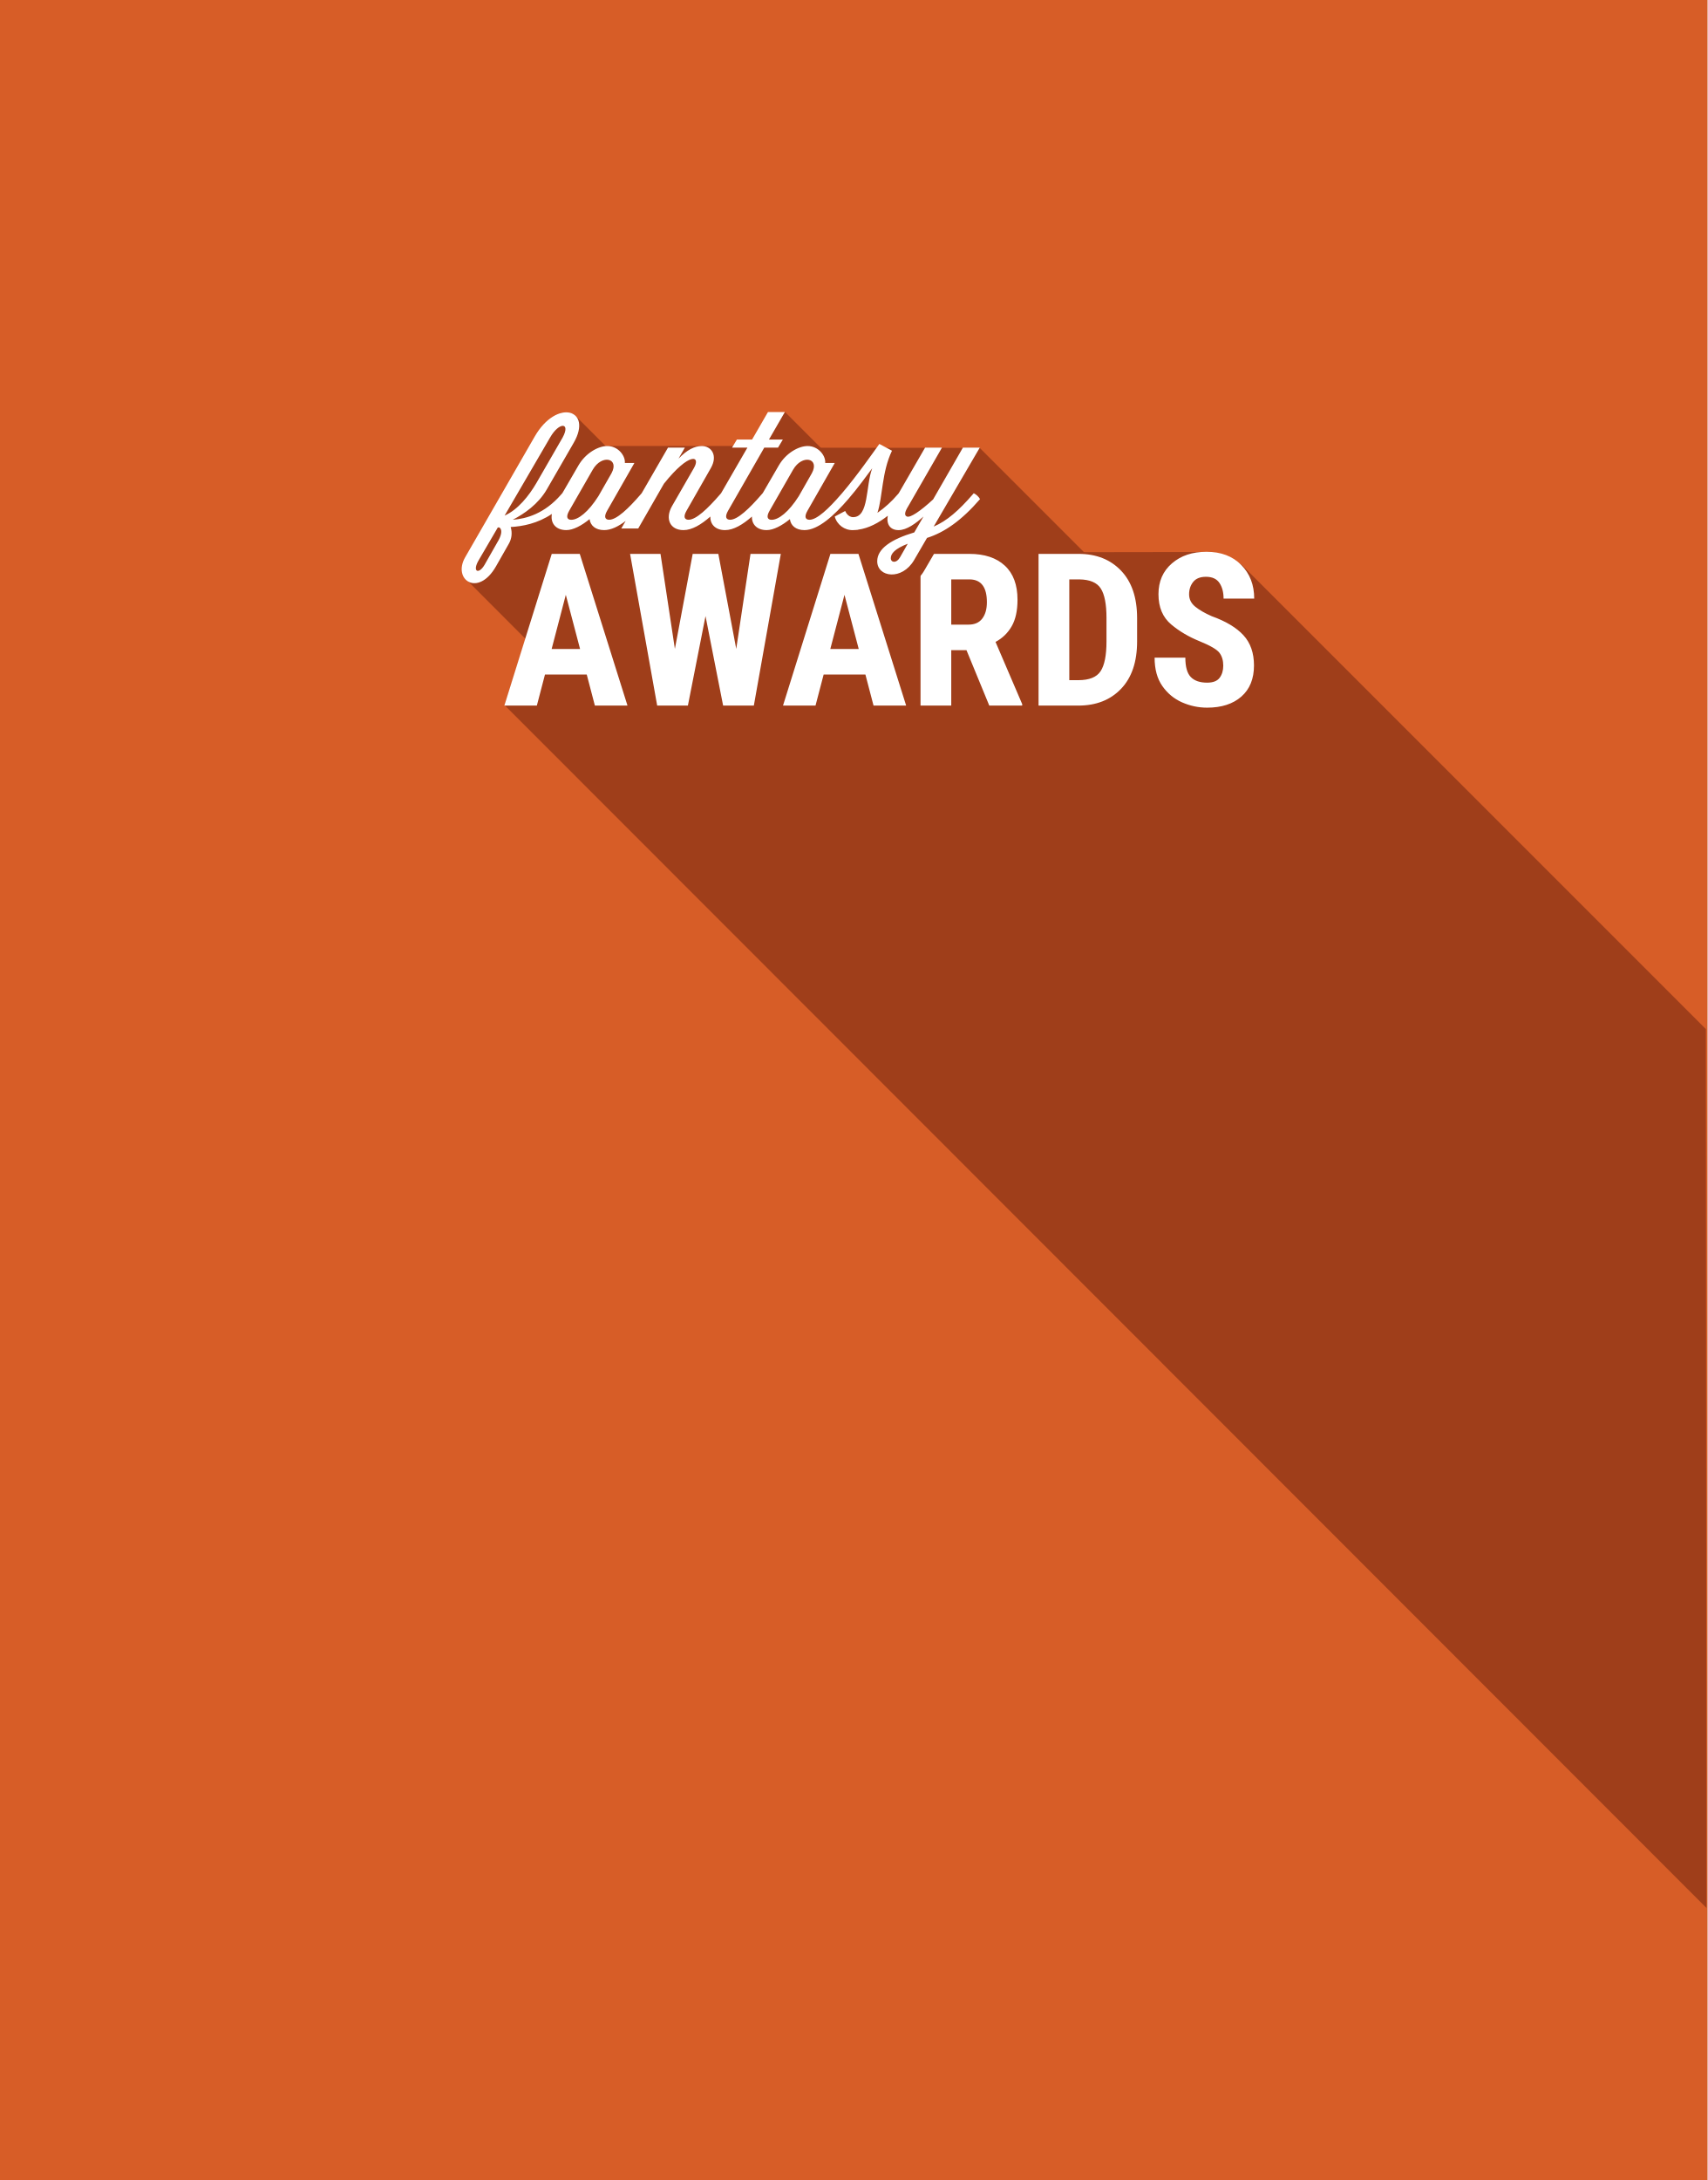
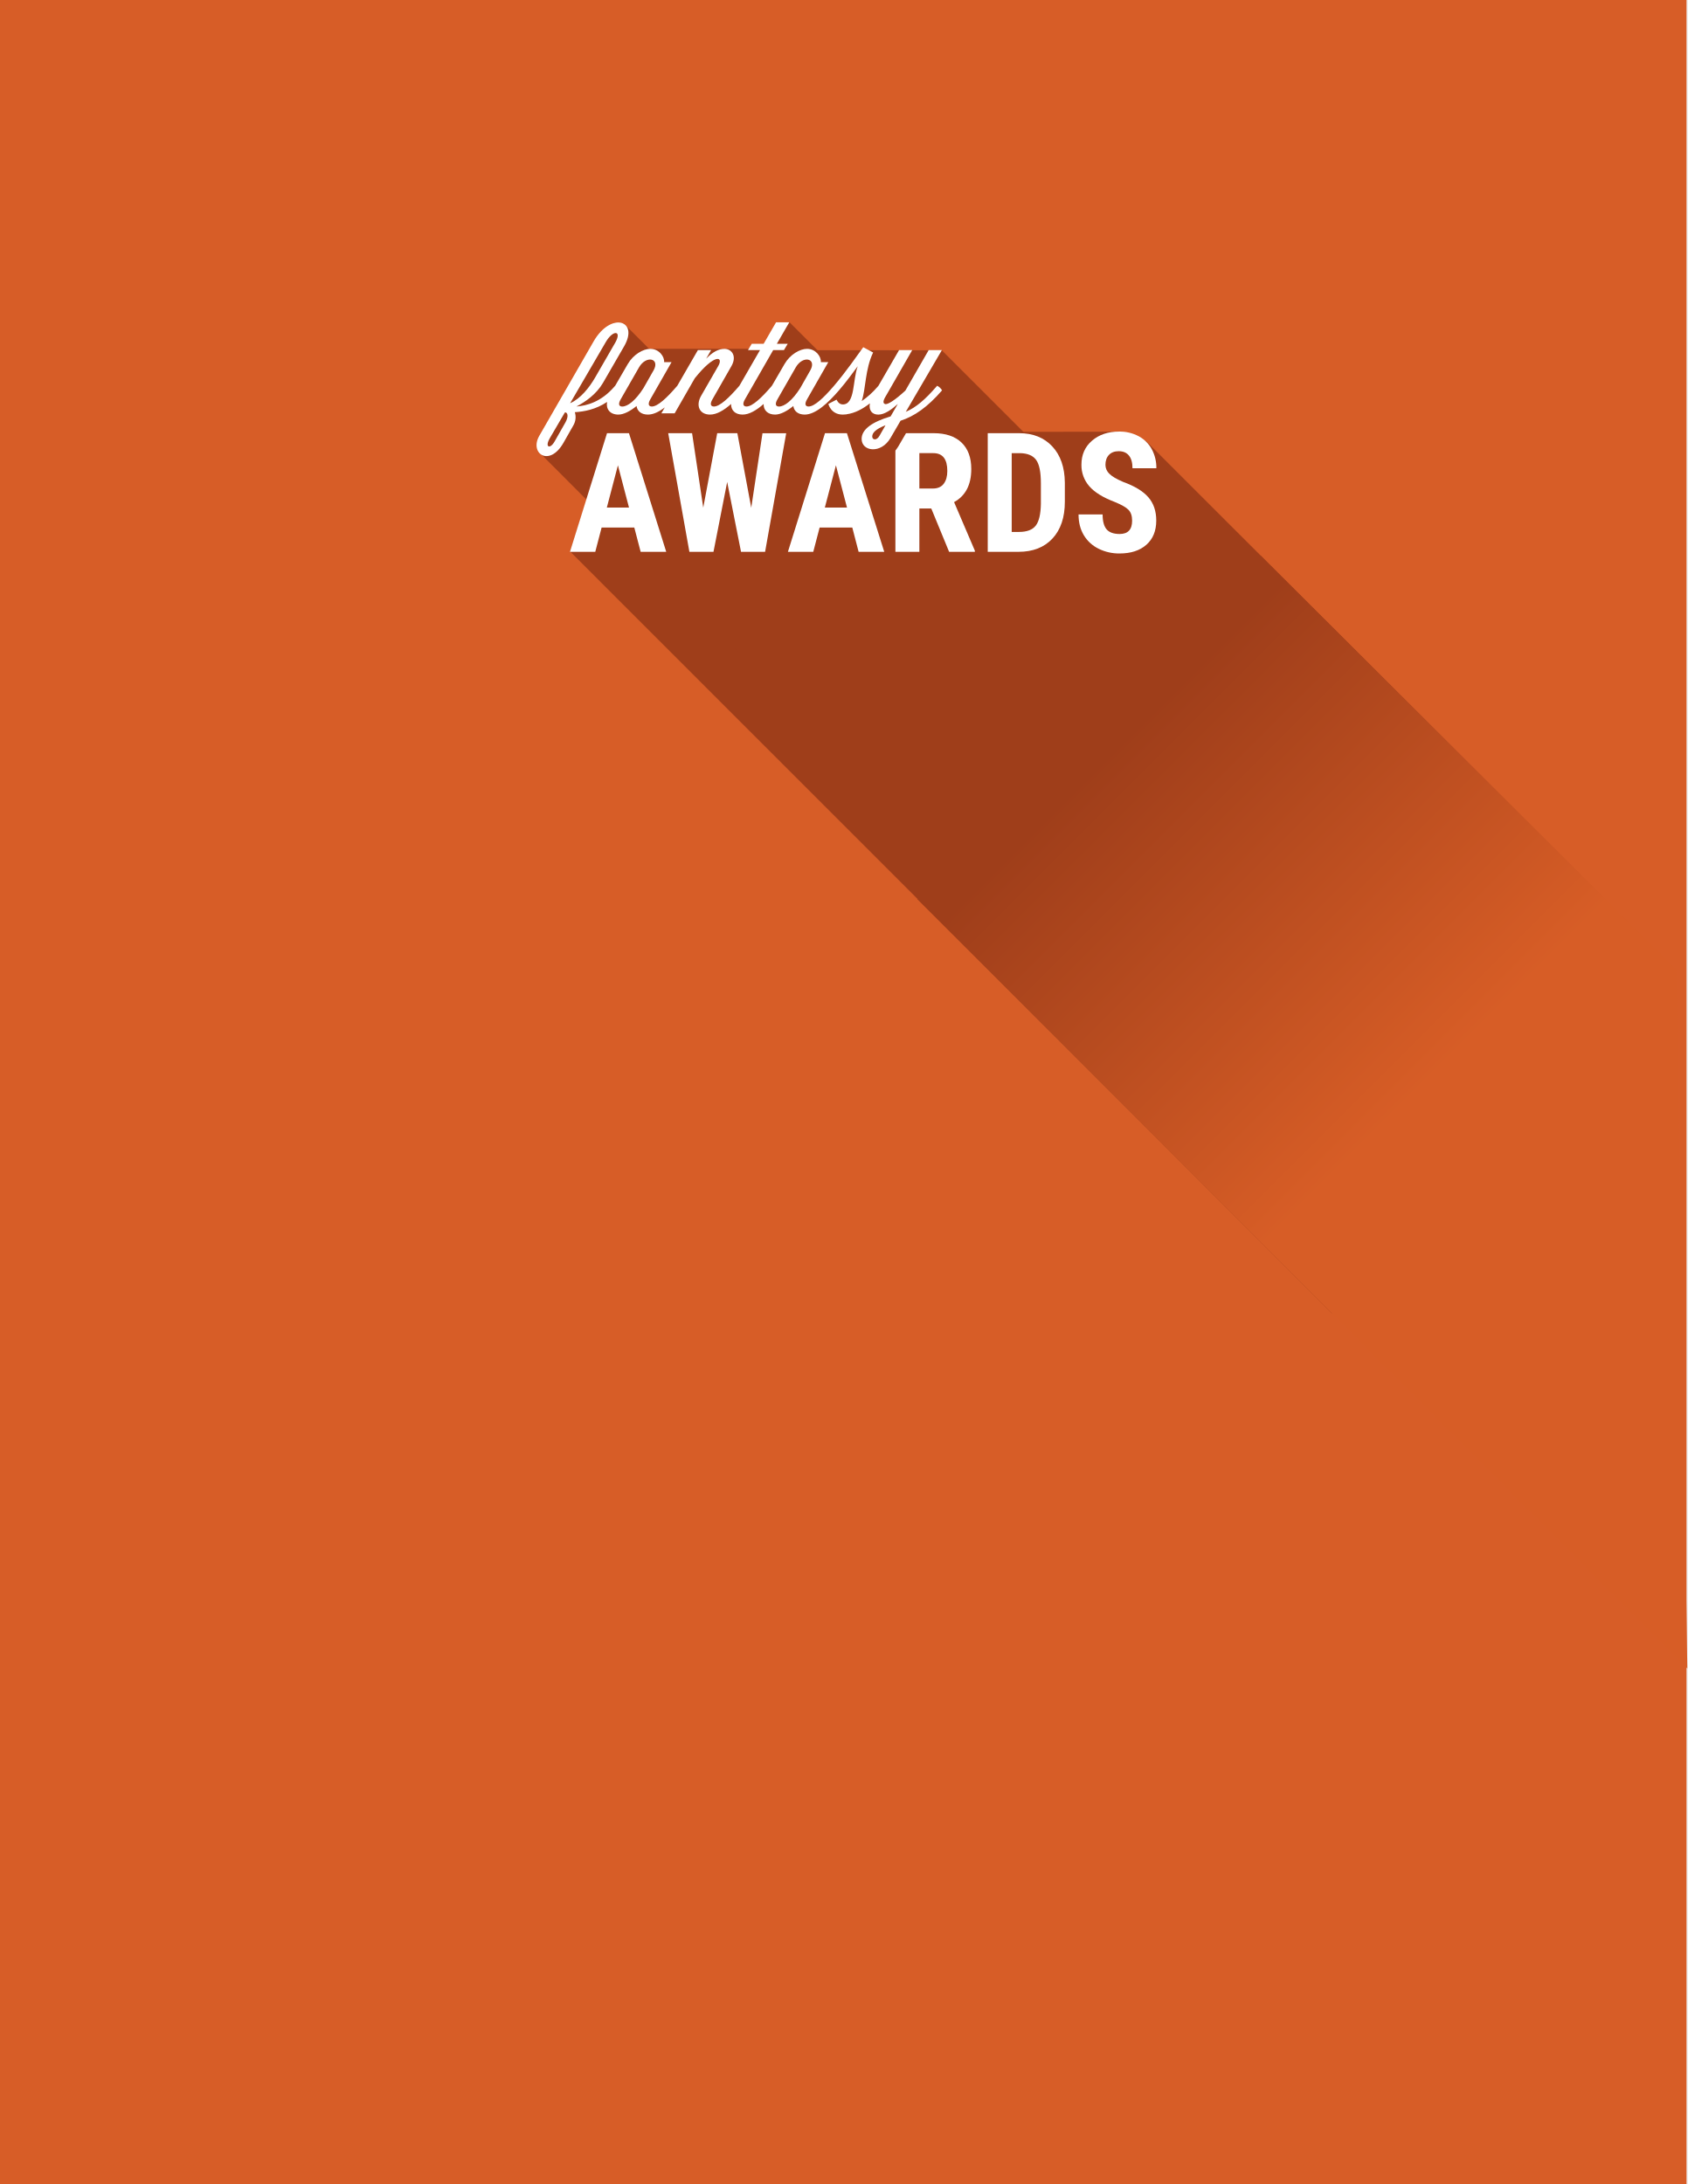
- <svg xmlns="http://www.w3.org/2000/svg" width="1720.3" height="2196" viewBox="0 0 1720.3 2196">
+ <svg xmlns="http://www.w3.org/2000/svg" width="2173" height="2813" viewBox="0 0 2173 2813">
  <defs>
-     <style>.a{fill:#d75d27;}.b{fill:#9f3e1a;}.c{font-size:214.95px;font-family:RobotoCondensed, Roboto Condensed;font-weight:700;}.c,.f{fill:#fff;}.d{letter-spacing:-0.02em;}.e{letter-spacing:-0.02em;}</style>
+     <style>.a{fill:#d75d27;}.b{fill:#9f3e1a;}.c{fill:#fff;}.d{fill:url(#a);}</style>
+     <linearGradient id="a" x1="2394.32" y1="1927.68" x2="1402.84" y2="936.2" gradientUnits="userSpaceOnUse">
+       <stop offset="0.55" stop-color="#d75d26" />
+       <stop offset="0.97" stop-color="#9f3e1a" />
+     </linearGradient>
  </defs>
-   <rect class="a" width="1720.3" height="2196" />
-   <polygon class="b" points="1718.65 1036.64 1719.29 1922 508.31 710.3 557.15 557 1218.15 556 1250.59 568.56 1718.65 1036.64" />
-   <polygon class="b" points="1331.15 975 860.15 975 469.31 583.3 565.15 416 577.94 417.07 610.15 449.27 762.15 449.27 784.15 451 987.01 451.14 1111.15 575.27 1331.15 975" />
-   <text class="c" transform="translate(505.81 710.76)">
-     <tspan class="d">A</tspan>
-     <tspan class="e" x="124.27" y="0">W</tspan>
-     <tspan x="280.75" y="0">ARDS</tspan>
-   </text>
-   <path class="b" d="M893.79,576.3c0,16.28,24.94,19.71,37.15-1.14l13-22.32L930.15,549Z" />
-   <polygon class="b" points="791.01 415.14 828.01 452.14 757.15 452.14 791.01 415.14" />
-   <path class="f" d="M981.05,496.86l-1.14,1.31c-14,16.13-25.89,26.56-39.24,32.27l46.43-79.51h-17l-30,52.14c-13,12-23.13,18.73-26.39,17.25-4.24-1.78,0-8.13,2.11-11.73L949,450.93H932l-26.56,45.93-1.14,1.31A106.09,106.09,0,0,1,884,516.59c5.38-16.14,4.23-40.89,14.66-62.57l-12.71-6.82c-7,9.61-22.33,31.77-37.63,49.66l-1.14,1.31c-12.23,14.18-24.1,25.41-31.6,25.41-3.76,0-5.88-2.59-1.95-9.28L841,466.4h-9.61c.64-7.17-6.69-17.09-17.75-17.09-9.14,0-21.85,7.17-29,19.54l-16.25,28s0,0-.06,0l-1.14,1.31c-12.21,14.18-24.11,25.41-31.6,25.41-3.74,0-5.86-2.59-1.95-9.28l36.34-63.37h13.85l4.88-8.14h-14l16-27.7h-17l-16,27.7h-15.3l-4.9,8.14H753l-26.53,45.93h0l-1.14,1.31c-12.23,14.18-24.11,25.41-31.6,25.41-3.76,0-5.88-2.59-1.95-9.28l24.41-42.83c7.33-12.88.33-22.16-9.11-22.16-7.33,0-15,3.9-23.47,12.71l6.36-11.09H673l-26.53,45.93h0l-1.14,1.31c-12.21,14.18-24.11,25.41-31.6,25.41-3.74,0-5.86-2.59-1.95-9.28l27.36-47.9h-9.61c.67-7.17-6.66-17.09-17.75-17.09-9.12,0-21.83,7.17-29,19.54l-16.25,28s0,0-.05,0l-1.14,1.31c-16.78,19.39-35.2,24.44-48.72,25.41,11.57-6,25.58-15.63,34.22-30.46L578,446.05c19.54-33.89-17.11-44.81-39.26-6.35L468.65,561.37c-13,22.66,13.05,40.75,31.13,9L512.49,548a21.08,21.08,0,0,0,2-17.11c11.93-.69,26.92-3.42,41.53-13.18-1.65,9.14,3.76,16.28,14.52,16.28,6.85,0,15.33-4.41,23.46-11.07.81,6.52,6,11.07,14.66,11.07,6.91,0,14.3-3.6,21.68-9.26l-4.4,7.64H643l25.89-45.12c25.92-32.44,37.49-28.2,30.16-15.66L677,509.9C669.87,522.44,674.91,534,688.6,534c8.55,0,17.92-5.58,27.08-13.66-.25,7.86,5.1,13.66,14.8,13.66,8.56,0,17.92-5.58,27.09-13.66-.28,7.86,5.1,13.66,14.8,13.66,6.83,0,15.3-4.41,23.44-11.07.83,6.52,6,11.07,14.66,11.07,14,0,30.15-15,44.17-31.27,9.61-11.09,18.09-23,24.11-31-6.69,17.61-3.1,49.21-19.23,49.21-5.69,0-8-6.21-8-6.21L841,520.32A18.48,18.48,0,0,0,859.52,534c1.64,0,3.09-.17,4.73-.31.17,0,.34-.17.48-.17,10.25-1.36,20.48-6.74,29.71-14-1.65,8.87,2.67,14.5,10.86,14.5s17.45-6.83,25.09-13.69l-9.28,16c-23,6.86-37.32,16.31-37.32,29,0,16.28,24.94,19.71,37.15-1.14l13-22.32c17.59-5.55,34.86-17.59,53.43-39.1A14.85,14.85,0,0,0,981.05,496.86ZM502.38,544l-14.16,24.91c-5.88,10.12-12.88,7.19-5.88-4.71l19.23-32.91H503C505.8,533,505.8,537.6,502.38,544Zm6-24.61,45.93-78.84c9.14-15.81,20.85-15.16,12.54.16L540.5,486.43C533,499.31,521.77,513.5,508.42,519.35Zm94.48-19.54c-10.26,16.11-20.35,23.77-27.37,23.77-3.73,0-5.85-2.59-1.95-9.28l23.63-41.21c9.12-15.81,27.2-11.74,18.9,3.59Zm201.88,0c-10.25,16.11-20.37,23.77-27.37,23.77-3.76,0-5.88-2.59-1.95-9.28l23.61-41.21c9.14-15.81,27.2-11.74,18.89,3.59Zm102,61.56c-3.59,6.36-9.28,5.38-9.28.84s4.07-9.45,17.08-14.52Z" />
+   <rect class="a" width="2172" height="2813" />
+   <polygon class="b" points="2157.69 1249.34 1715.37 1691.66 734.16 710.3 783 557 1444 556 1476.44 568.56 2157.69 1249.34" />
+   <polygon class="b" points="1557 975 1086 975 695.16 583.3 791 416 803.79 417.07 836 449.27 988 449.27 1010 451 1212.86 451.14 1337 575.27 1557 975" />
+   <path class="c" d="M816.88,679.48H774.79l-8.18,31.28H734l47.75-152.82H810L858,710.76H825.07Zm-35.37-25.71h28.55L795.79,599.3Z" />
+   <path class="c" d="M967.49,654l14.48-96h30.55L985.33,710.76h-31l-17.84-90-17.63,90H887.83L860.54,557.94h30.75l14.38,95.93,18-95.93h25.92Z" />
+   <path class="c" d="M1097.63,679.48h-42.09l-8.18,31.28h-32.64l47.75-152.82h28.24l48.06,152.82h-33Zm-35.37-25.71h28.55l-14.27-54.47Z" />
+   <path class="c" d="M1199.33,654.92H1184v55.84h-30.86V557.94h49.23q23.19,0,35.84,12t12.64,34.16q0,30.45-22.14,42.62l26.76,62.55v1.47h-33.16ZM1184,629.21h17.53q9.23,0,13.85-6.14t4.62-16.43q0-23-18-23h-18Z" />
+   <path class="c" d="M1272.06,710.76V557.94h40.41q26.76,0,42.67,17t16.21,46.6v24.77q0,30.12-15.9,47.28t-43.82,17.16Zm30.86-127.1V685.15h9.24q15.42,0,21.72-8.14t6.62-28.07V622.39q0-21.42-6-29.86t-20.36-8.87Z" />
+   <path class="c" d="M1458,670.67q0-9.34-4.77-14.12t-17.37-9.92q-23-8.71-33.06-20.41a41,41,0,0,1-10.08-27.66q0-19.3,13.7-31t34.79-11.7a52,52,0,0,1,25.08,5.93,41.06,41.06,0,0,1,17,16.74,50.12,50.12,0,0,1,5.93,24.56h-30.75q0-10.71-4.56-16.33t-13.17-5.61q-8.09,0-12.6,4.78t-4.51,12.85a15.83,15.83,0,0,0,5,11.39q5,5.08,17.84,10.55,22.35,8.09,32.48,19.83t10.13,29.92q0,19.93-12.7,31.17t-34.53,11.23a59.39,59.39,0,0,1-27-6.09,45.67,45.67,0,0,1-19.05-17.42Q1389,678,1389,662.58h31q0,13.23,5.14,19.21t16.79,6Q1458,687.77,1458,670.67Z" />
+   <path class="b" d="M1119.64,576.3c0,16.28,24.94,19.71,37.15-1.14l13-22.32L1156,549Z" />
+   <polygon class="b" points="1016.86 415.14 1053.86 452.14 983 452.14 1016.86 415.14" />
+   <path class="c" d="M1206.9,496.86l-1.14,1.31c-14,16.13-25.89,26.56-39.24,32.27L1213,450.93h-17l-30,52.14c-13,12-23.13,18.73-26.39,17.25-4.24-1.78,0-8.13,2.11-11.73l33.08-57.66h-16.94l-26.56,45.93-1.14,1.31a105.8,105.8,0,0,1-20.37,18.42c5.38-16.14,4.23-40.89,14.66-62.57l-12.71-6.82c-7,9.61-22.33,31.77-37.63,49.66l-1.14,1.31c-12.23,14.18-24.1,25.41-31.6,25.41-3.76,0-5.88-2.59-2-9.28l27.37-47.9h-9.62c.64-7.17-6.69-17.09-17.75-17.09-9.14,0-21.85,7.17-29,19.54l-16.25,28s0,0-.06,0L993,498.17c-12.21,14.18-24.11,25.41-31.6,25.41-3.74,0-5.86-2.59-2-9.28l36.34-63.37h13.85l4.88-8.14h-14l16-27.7h-17l-16,27.7h-15.3l-4.9,8.14h15.49l-26.53,45.93h0l-1.14,1.31c-12.23,14.18-24.11,25.41-31.6,25.41-3.76,0-5.88-2.59-1.95-9.28L942,471.47c7.33-12.88.33-22.16-9.11-22.16-7.33,0-15,3.9-23.47,12.71l6.36-11.09h-17l-26.53,45.93h0l-1.14,1.31c-12.21,14.18-24.11,25.41-31.6,25.41-3.74,0-5.86-2.59-2-9.28l27.36-47.9h-9.61c.67-7.17-6.66-17.09-17.75-17.09-9.12,0-21.83,7.17-29,19.54l-16.25,28s0,0-.05,0l-1.14,1.31c-16.78,19.39-35.2,24.44-48.72,25.41,11.57-6,25.59-15.63,34.22-30.46l27.2-47.07c19.54-33.89-17.11-44.81-39.26-6.35L694.5,561.37c-13,22.66,13,40.75,31.13,9L738.34,548a21.08,21.08,0,0,0,1.95-17.11c11.93-.69,26.92-3.42,41.53-13.18-1.65,9.14,3.76,16.28,14.52,16.28,6.85,0,15.33-4.41,23.46-11.07.81,6.52,6,11.07,14.66,11.07,6.91,0,14.3-3.6,21.68-9.26l-4.4,7.64h17.11l25.89-45.12c25.92-32.44,37.49-28.2,30.16-15.66l-22,38.29c-7.16,12.54-2.12,24.11,11.57,24.11,8.55,0,17.92-5.58,27.08-13.66-.25,7.86,5.1,13.66,14.8,13.66,8.56,0,17.92-5.58,27.09-13.66-.28,7.86,5.1,13.66,14.8,13.66,6.83,0,15.3-4.41,23.44-11.07.83,6.52,6,11.07,14.66,11.07,14,0,30.15-15,44.17-31.27,9.61-11.09,18.09-23,24.11-31-6.69,17.61-3.1,49.21-19.23,49.21-5.69,0-8-6.21-8-6.21l-10.59,5.54S1069.9,534,1085.37,534c1.64,0,3.09-.17,4.73-.31.17,0,.34-.17.48-.17,10.25-1.36,20.48-6.74,29.71-14-1.65,8.87,2.67,14.5,10.86,14.5s17.45-6.83,25.09-13.69l-9.28,16c-23,6.86-37.32,16.31-37.32,29,0,16.28,24.94,19.71,37.15-1.14l13-22.32c17.59-5.55,34.87-17.59,53.43-39.1A14.85,14.85,0,0,0,1206.9,496.86ZM728.23,544l-14.16,24.91c-5.88,10.12-12.88,7.19-5.88-4.71l19.23-32.91h1.48C731.65,533,731.65,537.6,728.23,544Zm6-24.61,45.93-78.84c9.14-15.81,20.85-15.16,12.54.16l-26.39,45.76C758.85,499.31,747.62,513.5,734.27,519.35Zm94.48-19.54c-10.26,16.11-20.35,23.77-27.37,23.77-3.73,0-5.85-2.59-2-9.28l23.63-41.21c9.12-15.81,27.2-11.74,18.9,3.59Zm201.88,0c-10.25,16.11-20.37,23.77-27.37,23.77-3.76,0-5.88-2.59-2-9.28l23.61-41.21c9.14-15.81,27.2-11.74,18.89,3.59Zm102,61.56c-3.59,6.36-9.28,5.38-9.28.84s4.07-9.45,17.08-14.52Z" />
+   <polyline class="d" points="2173 2149 1181.16 1157.88 1623.48 715.56 2159 1249" />
</svg>
